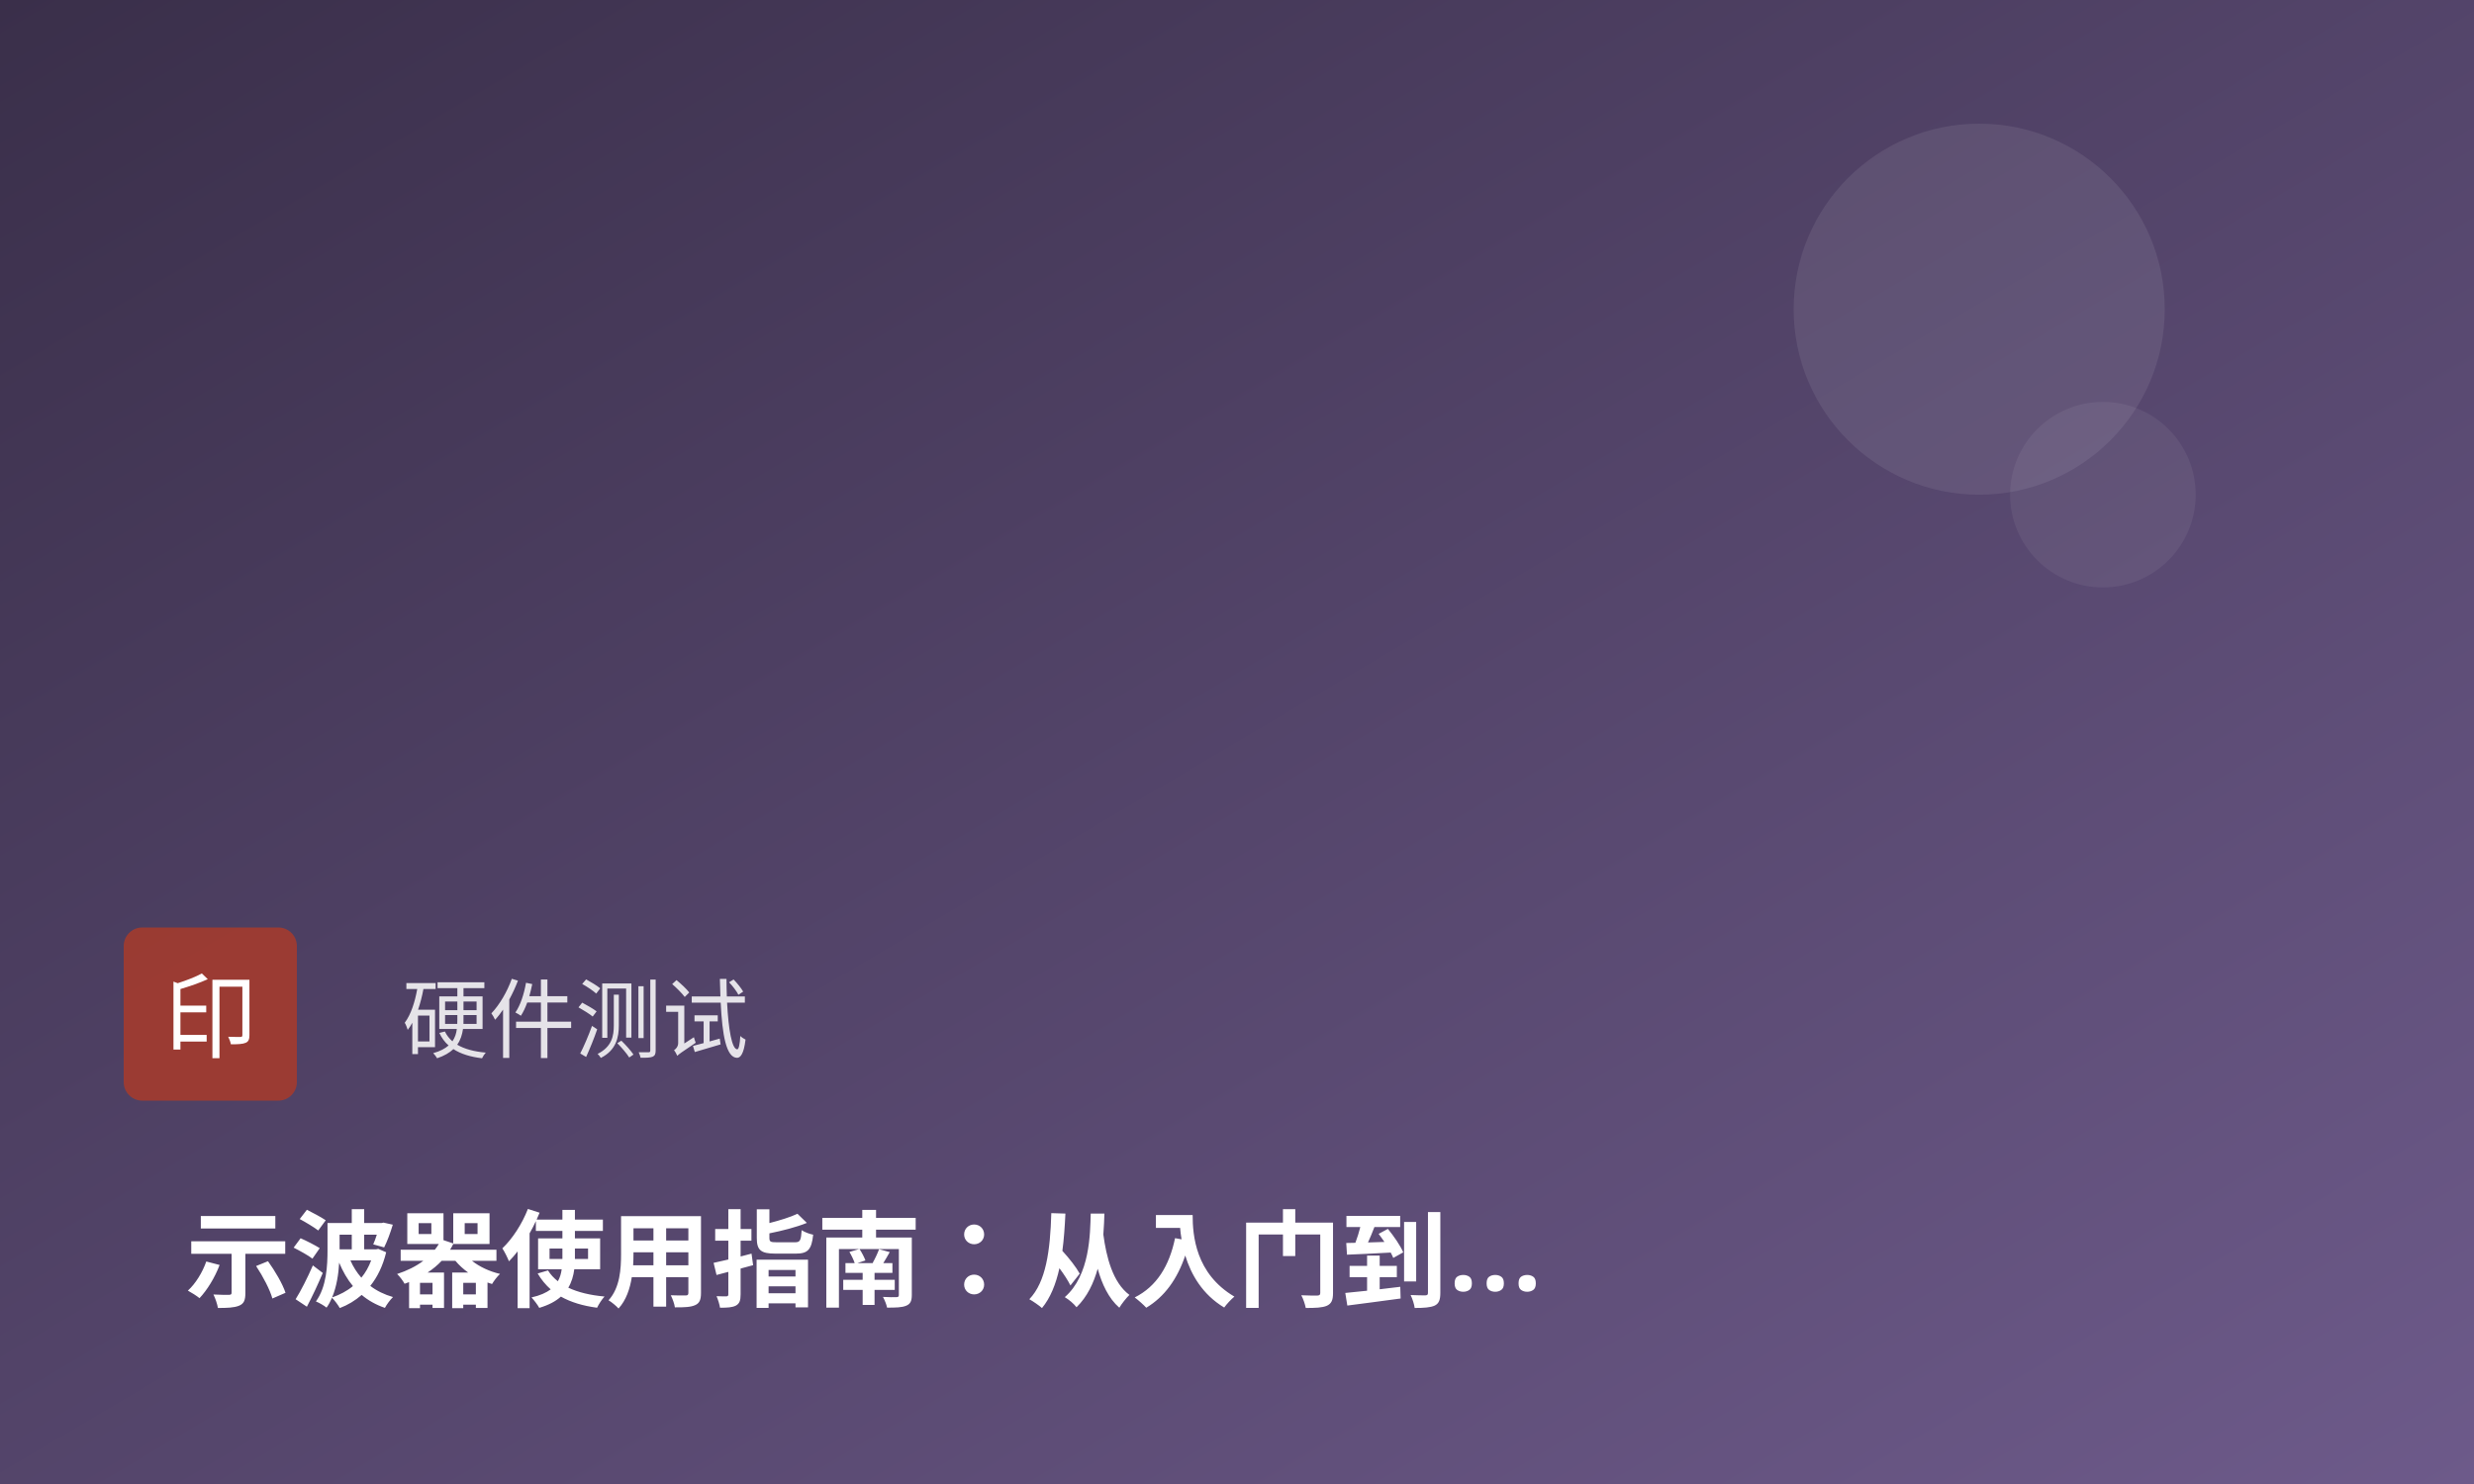
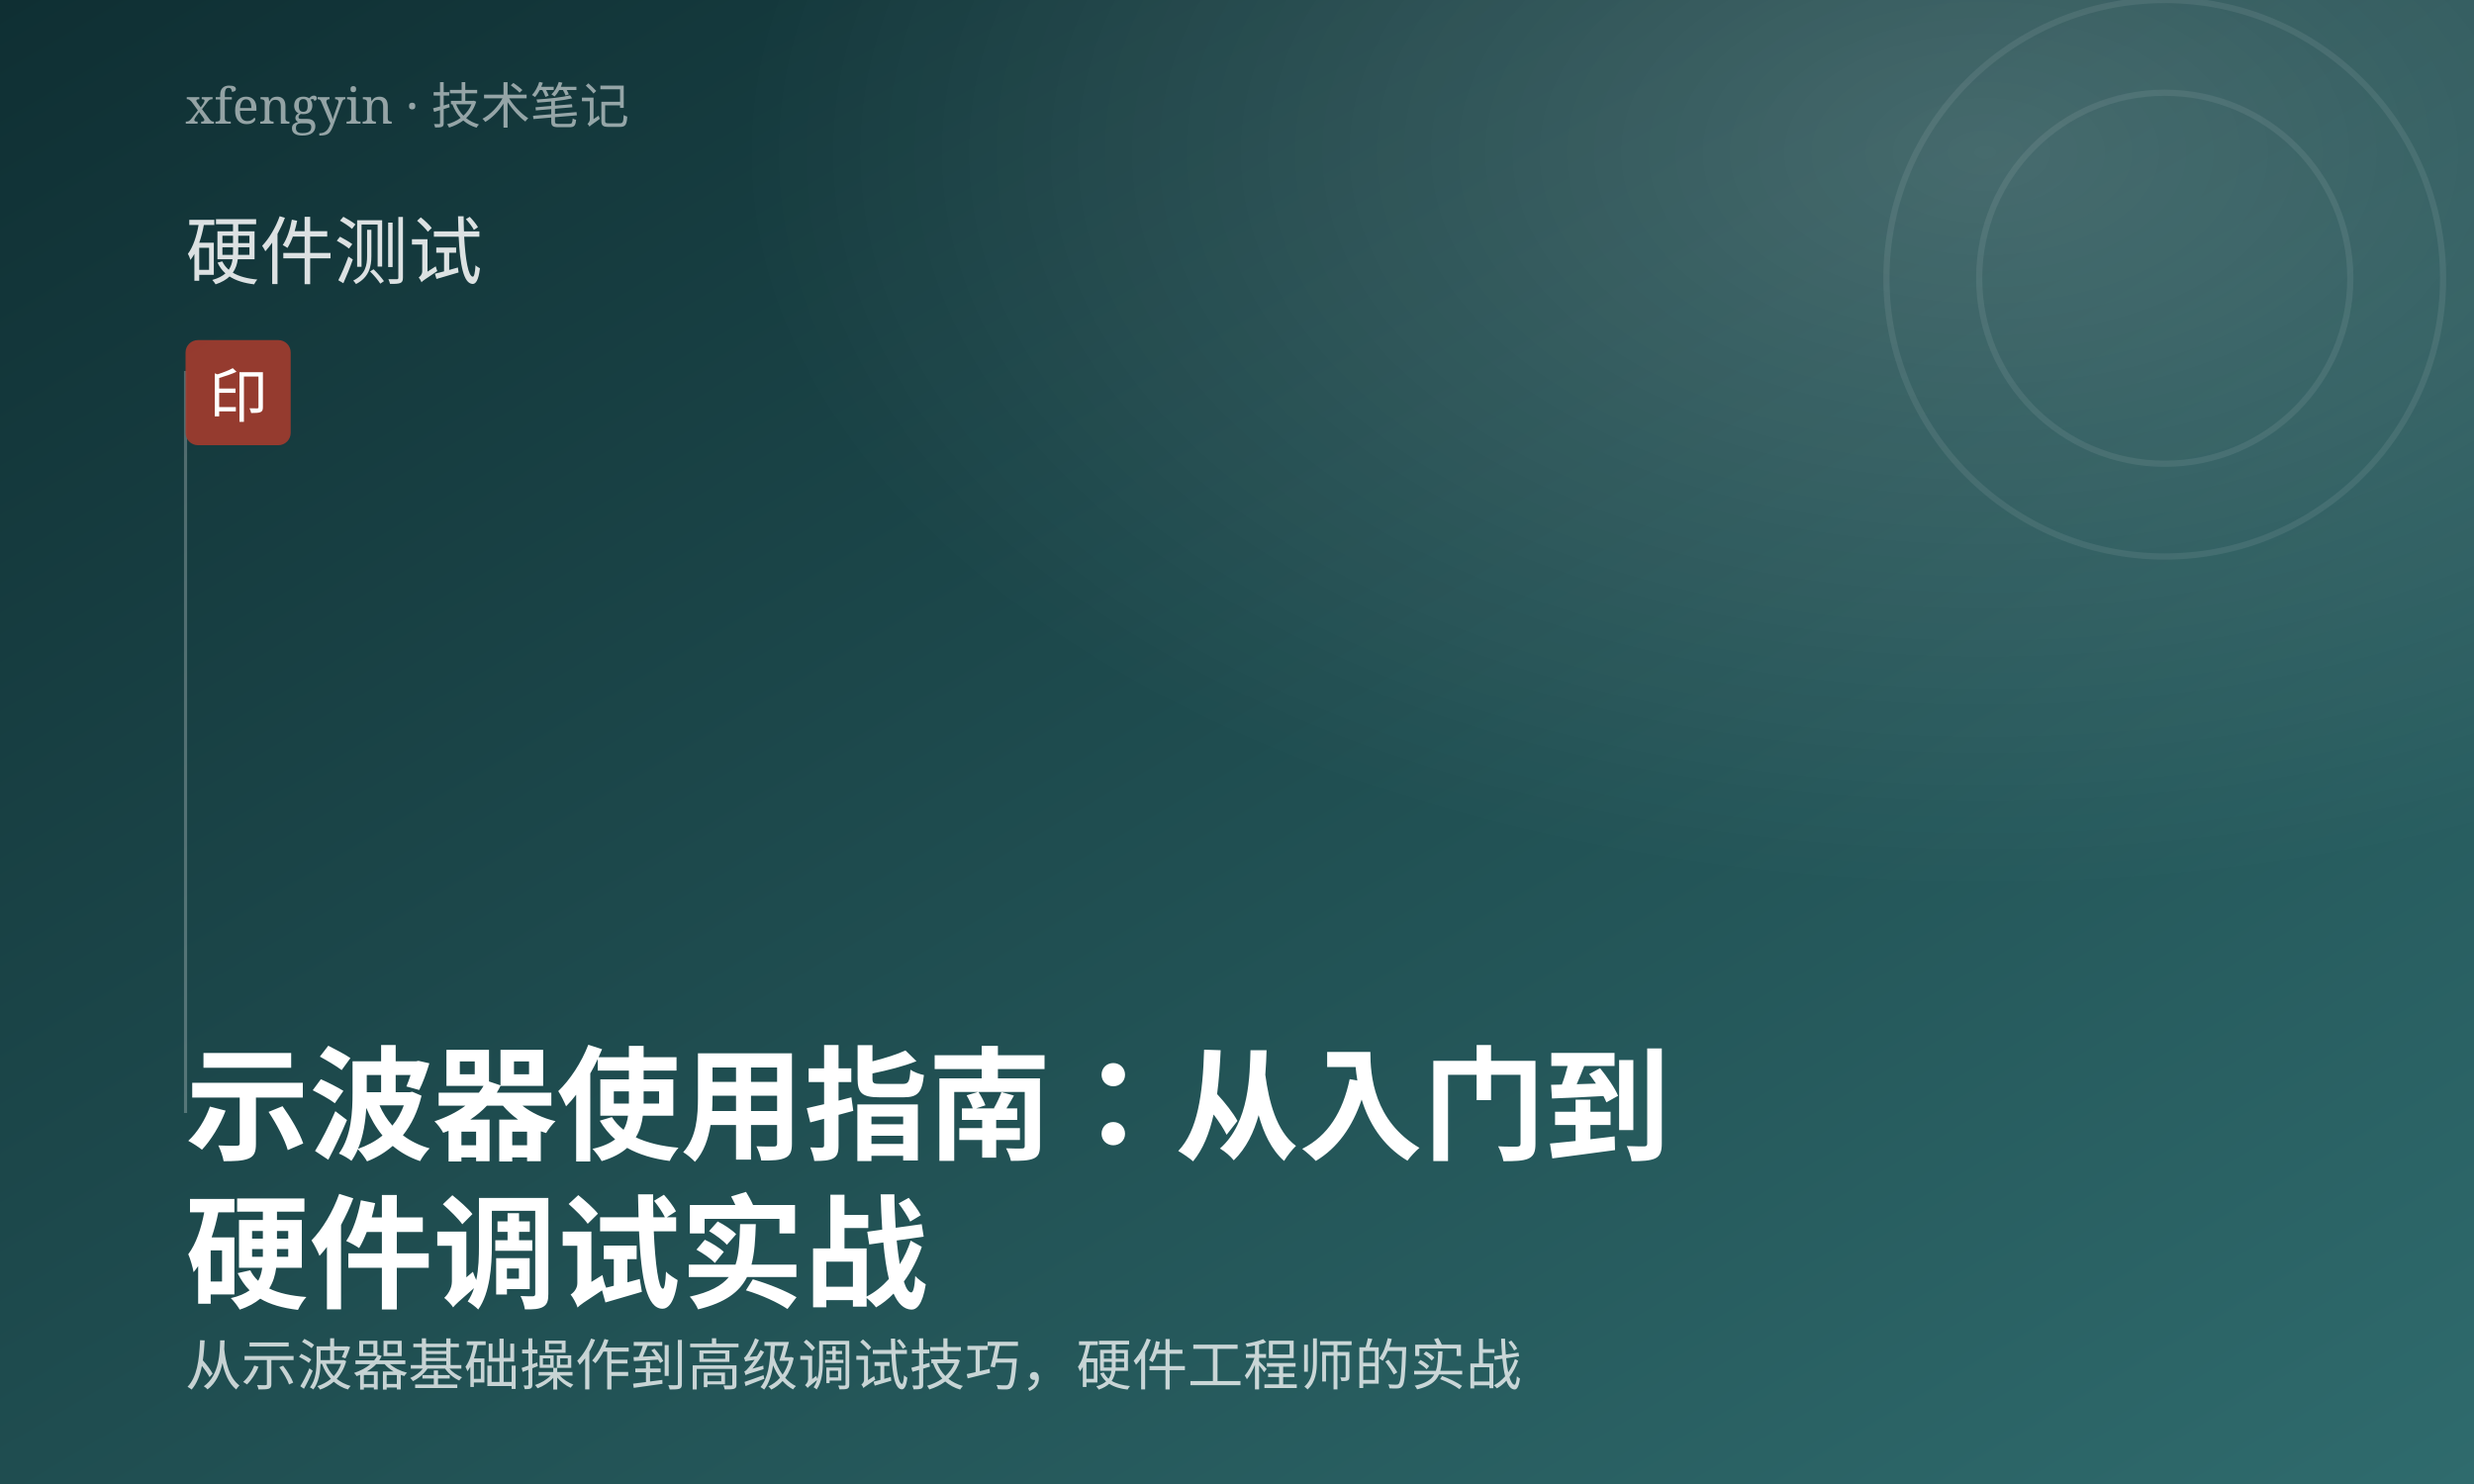
<svg xmlns="http://www.w3.org/2000/svg" width="800" height="480" viewBox="0 0 800 480">
  <defs>
    <linearGradient id="g" x1="0" y1="0" x2="1" y2="1">
-       <stop offset="0%" stop-color="#3a2f4a" />
-       <stop offset="100%" stop-color="#6d5a8a" />
+       <stop offset="0%" stop-color="#0f2f33" />
+       <stop offset="100%" stop-color="#2f6b6d" />
    </linearGradient>
+     <radialGradient id="glow" cx="0.8" cy="0.1" r="0.5">
+       <stop offset="0%" stop-color="rgba(255,255,255,0.18)" />
+       <stop offset="100%" stop-color="rgba(255,255,255,0)" />
+     </radialGradient>
  </defs>
  <rect width="800" height="480" fill="url(#g)" />
-   <circle cx="640" cy="100" r="60" fill="rgba(255,255,255,0.08)" />
-   <circle cx="680" cy="160" r="30" fill="rgba(255,255,255,0.06)" />
-   <rect x="40" y="300" width="56" height="56" fill="#a33b2e" opacity="0.9" rx="6" />
-   <text x="68" y="340" font-size="30" fill="#fff" text-anchor="middle" font-family="serif">印</text>
-   <text x="130" y="340" font-size="28" fill="rgba(255,255,255,0.85)" font-family="serif">硬件测试</text>
-   <text x="60" y="420" font-size="34" fill="#fff" font-family="serif" font-weight="bold">示波器使用指南：从入门到…</text>
+   <rect width="800" height="480" fill="url(#glow)" />
+   <circle cx="700" cy="90" r="90" fill="none" stroke="rgba(255,255,255,0.08)" stroke-width="2" />
+   <circle cx="700" cy="90" r="60" fill="none" stroke="rgba(255,255,255,0.08)" stroke-width="2" />
+   <line x1="60" y1="120" x2="60" y2="360" stroke="rgba(255,255,255,0.25)" stroke-width="1" />
+   <text x="60" y="90" font-size="24" fill="rgba(255,255,255,0.85)" font-family="serif">硬件测试</text>
+   <rect x="60" y="110" width="34" height="34" rx="4" fill="#a33b2e" opacity="0.9" />
+   <text x="77" y="135" font-size="19" fill="#fff" text-anchor="middle" font-family="serif">印</text>
+   <text x="60" y="372" font-size="40" fill="#fff" font-family="serif" font-weight="bold">示波器使用指南：从入门到</text>
+   <text x="60" y="420" font-size="40" fill="#fff" font-family="serif" font-weight="bold">硬件调试实战</text>
+   <text x="60" y="448" font-size="18" fill="rgba(255,255,255,0.75)" font-family="serif">从示波器基础操作到高级调试技巧，硬件工程师的实战</text>
+   <text x="60" y="40" font-size="16" fill="rgba(255,255,255,0.55)" font-family="serif">xfengyin · 技术笔记</text>
</svg>
